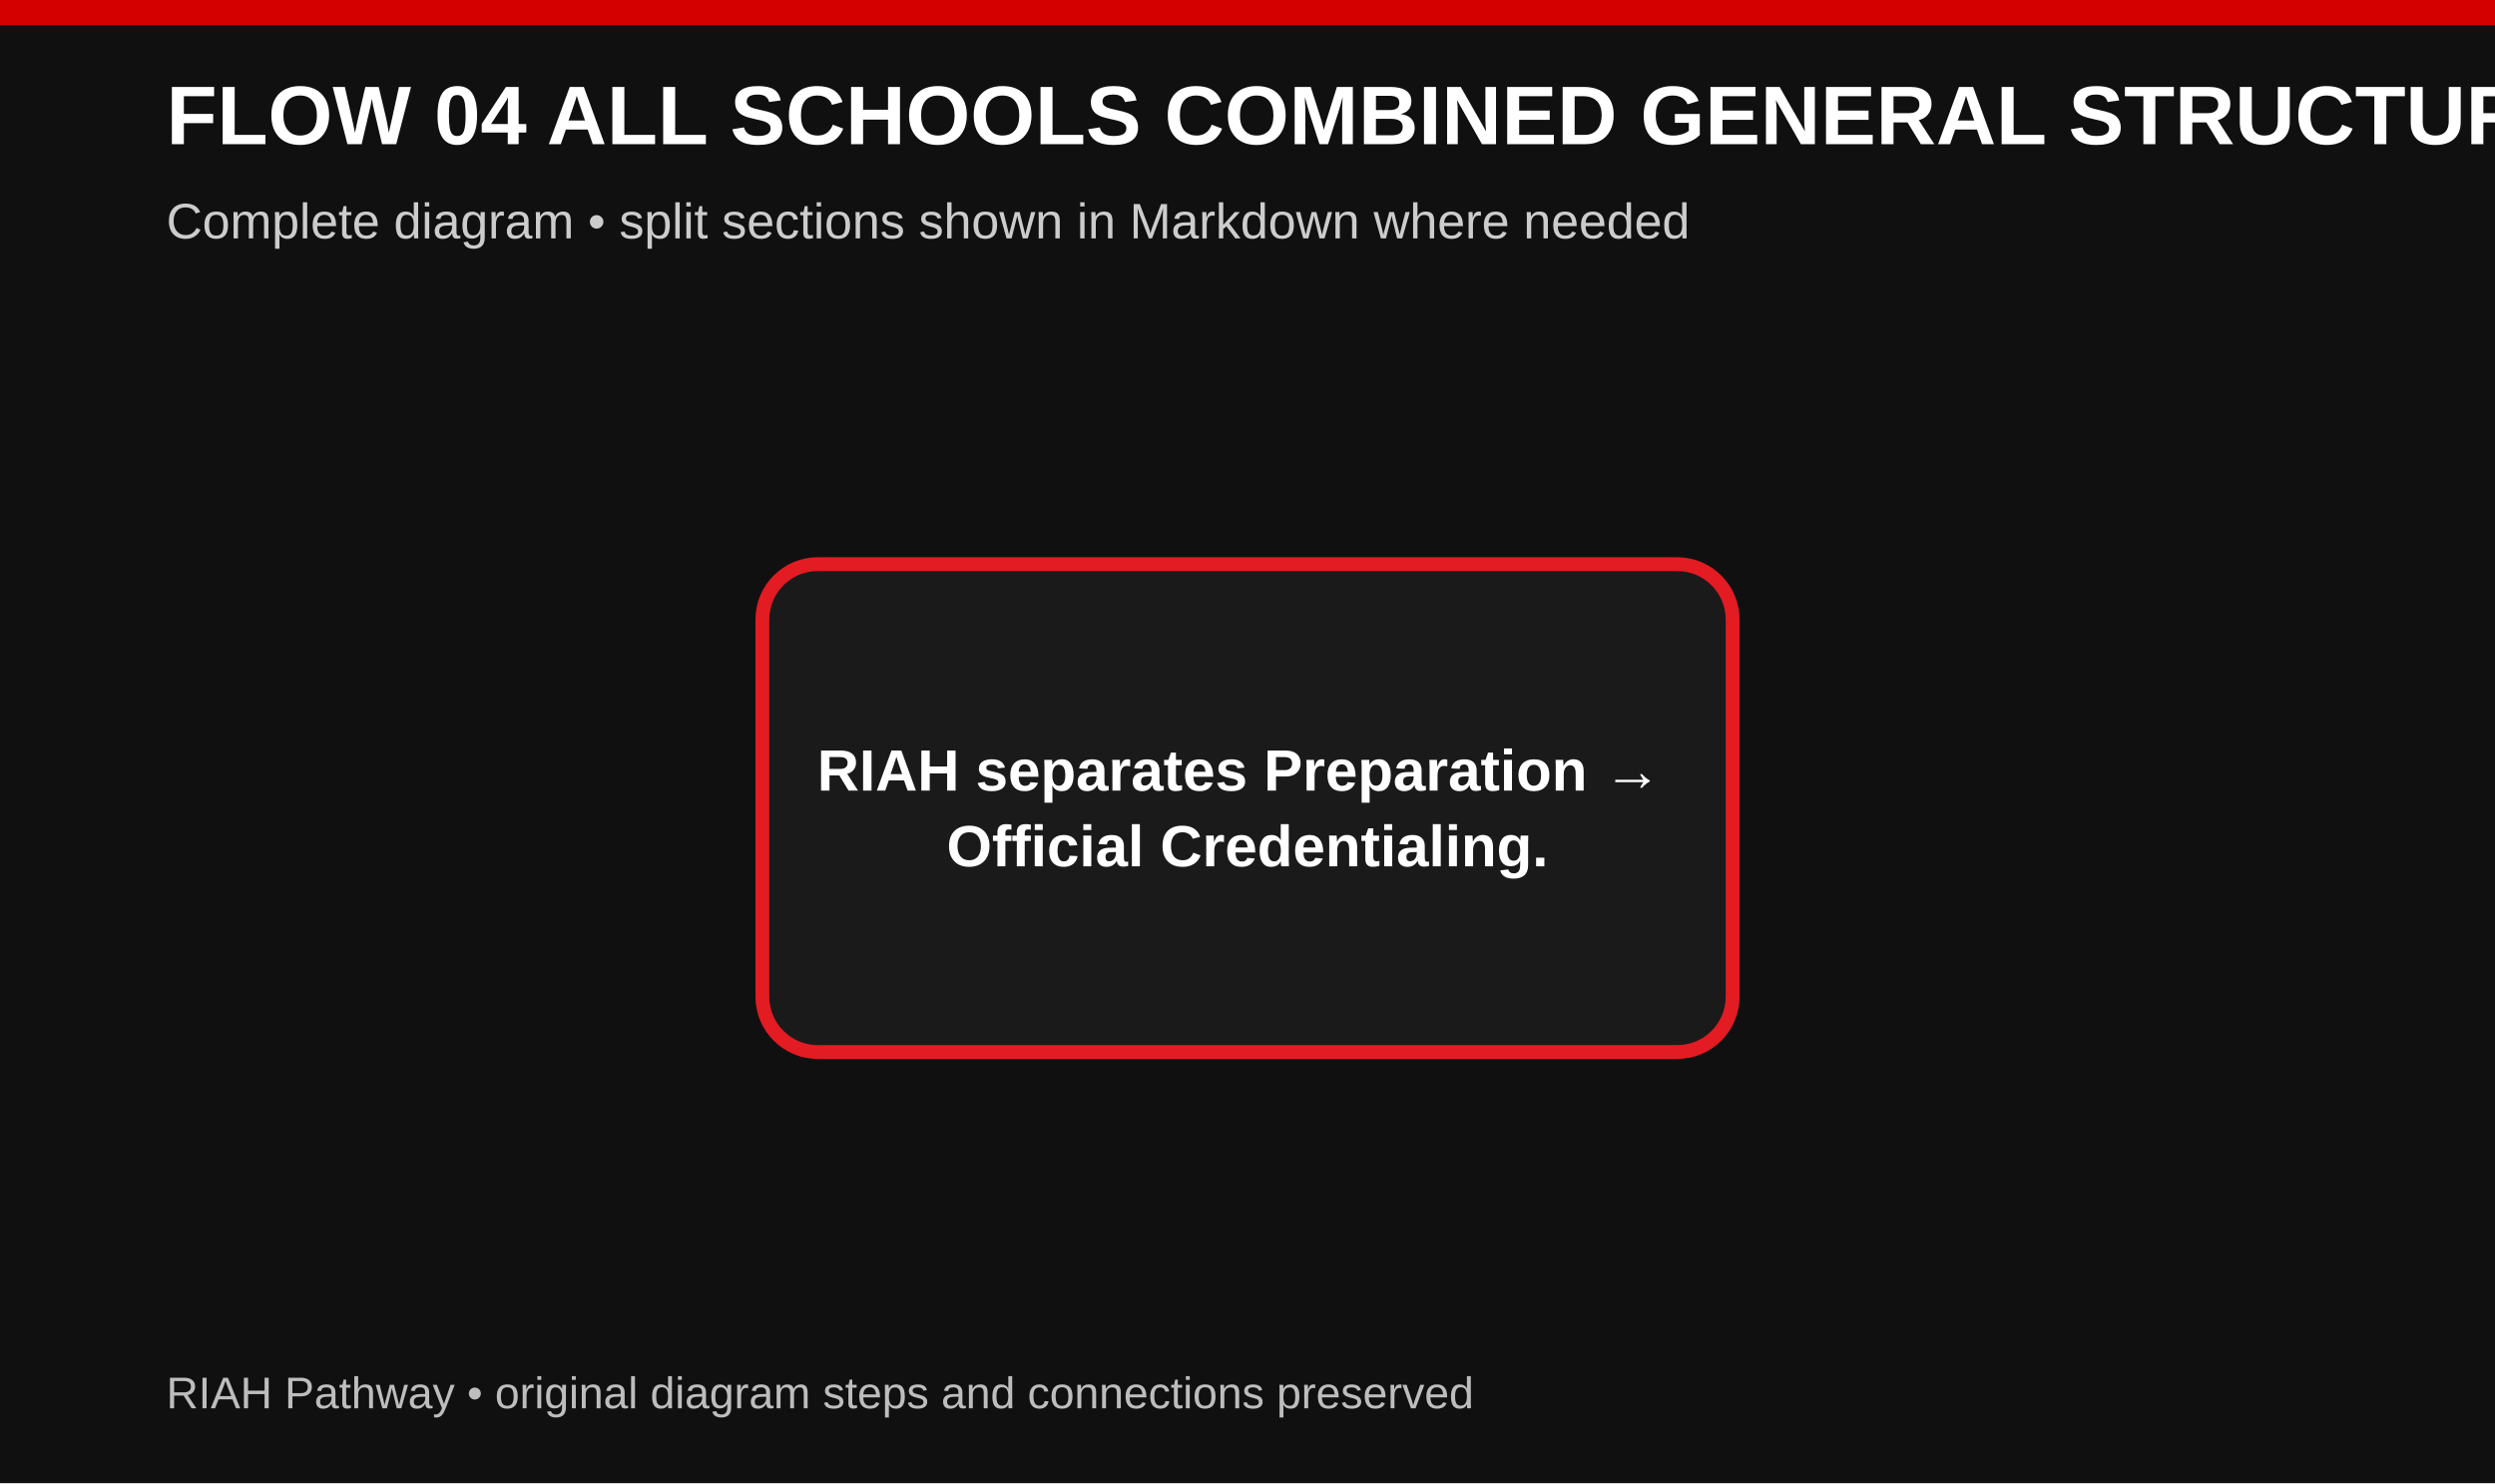
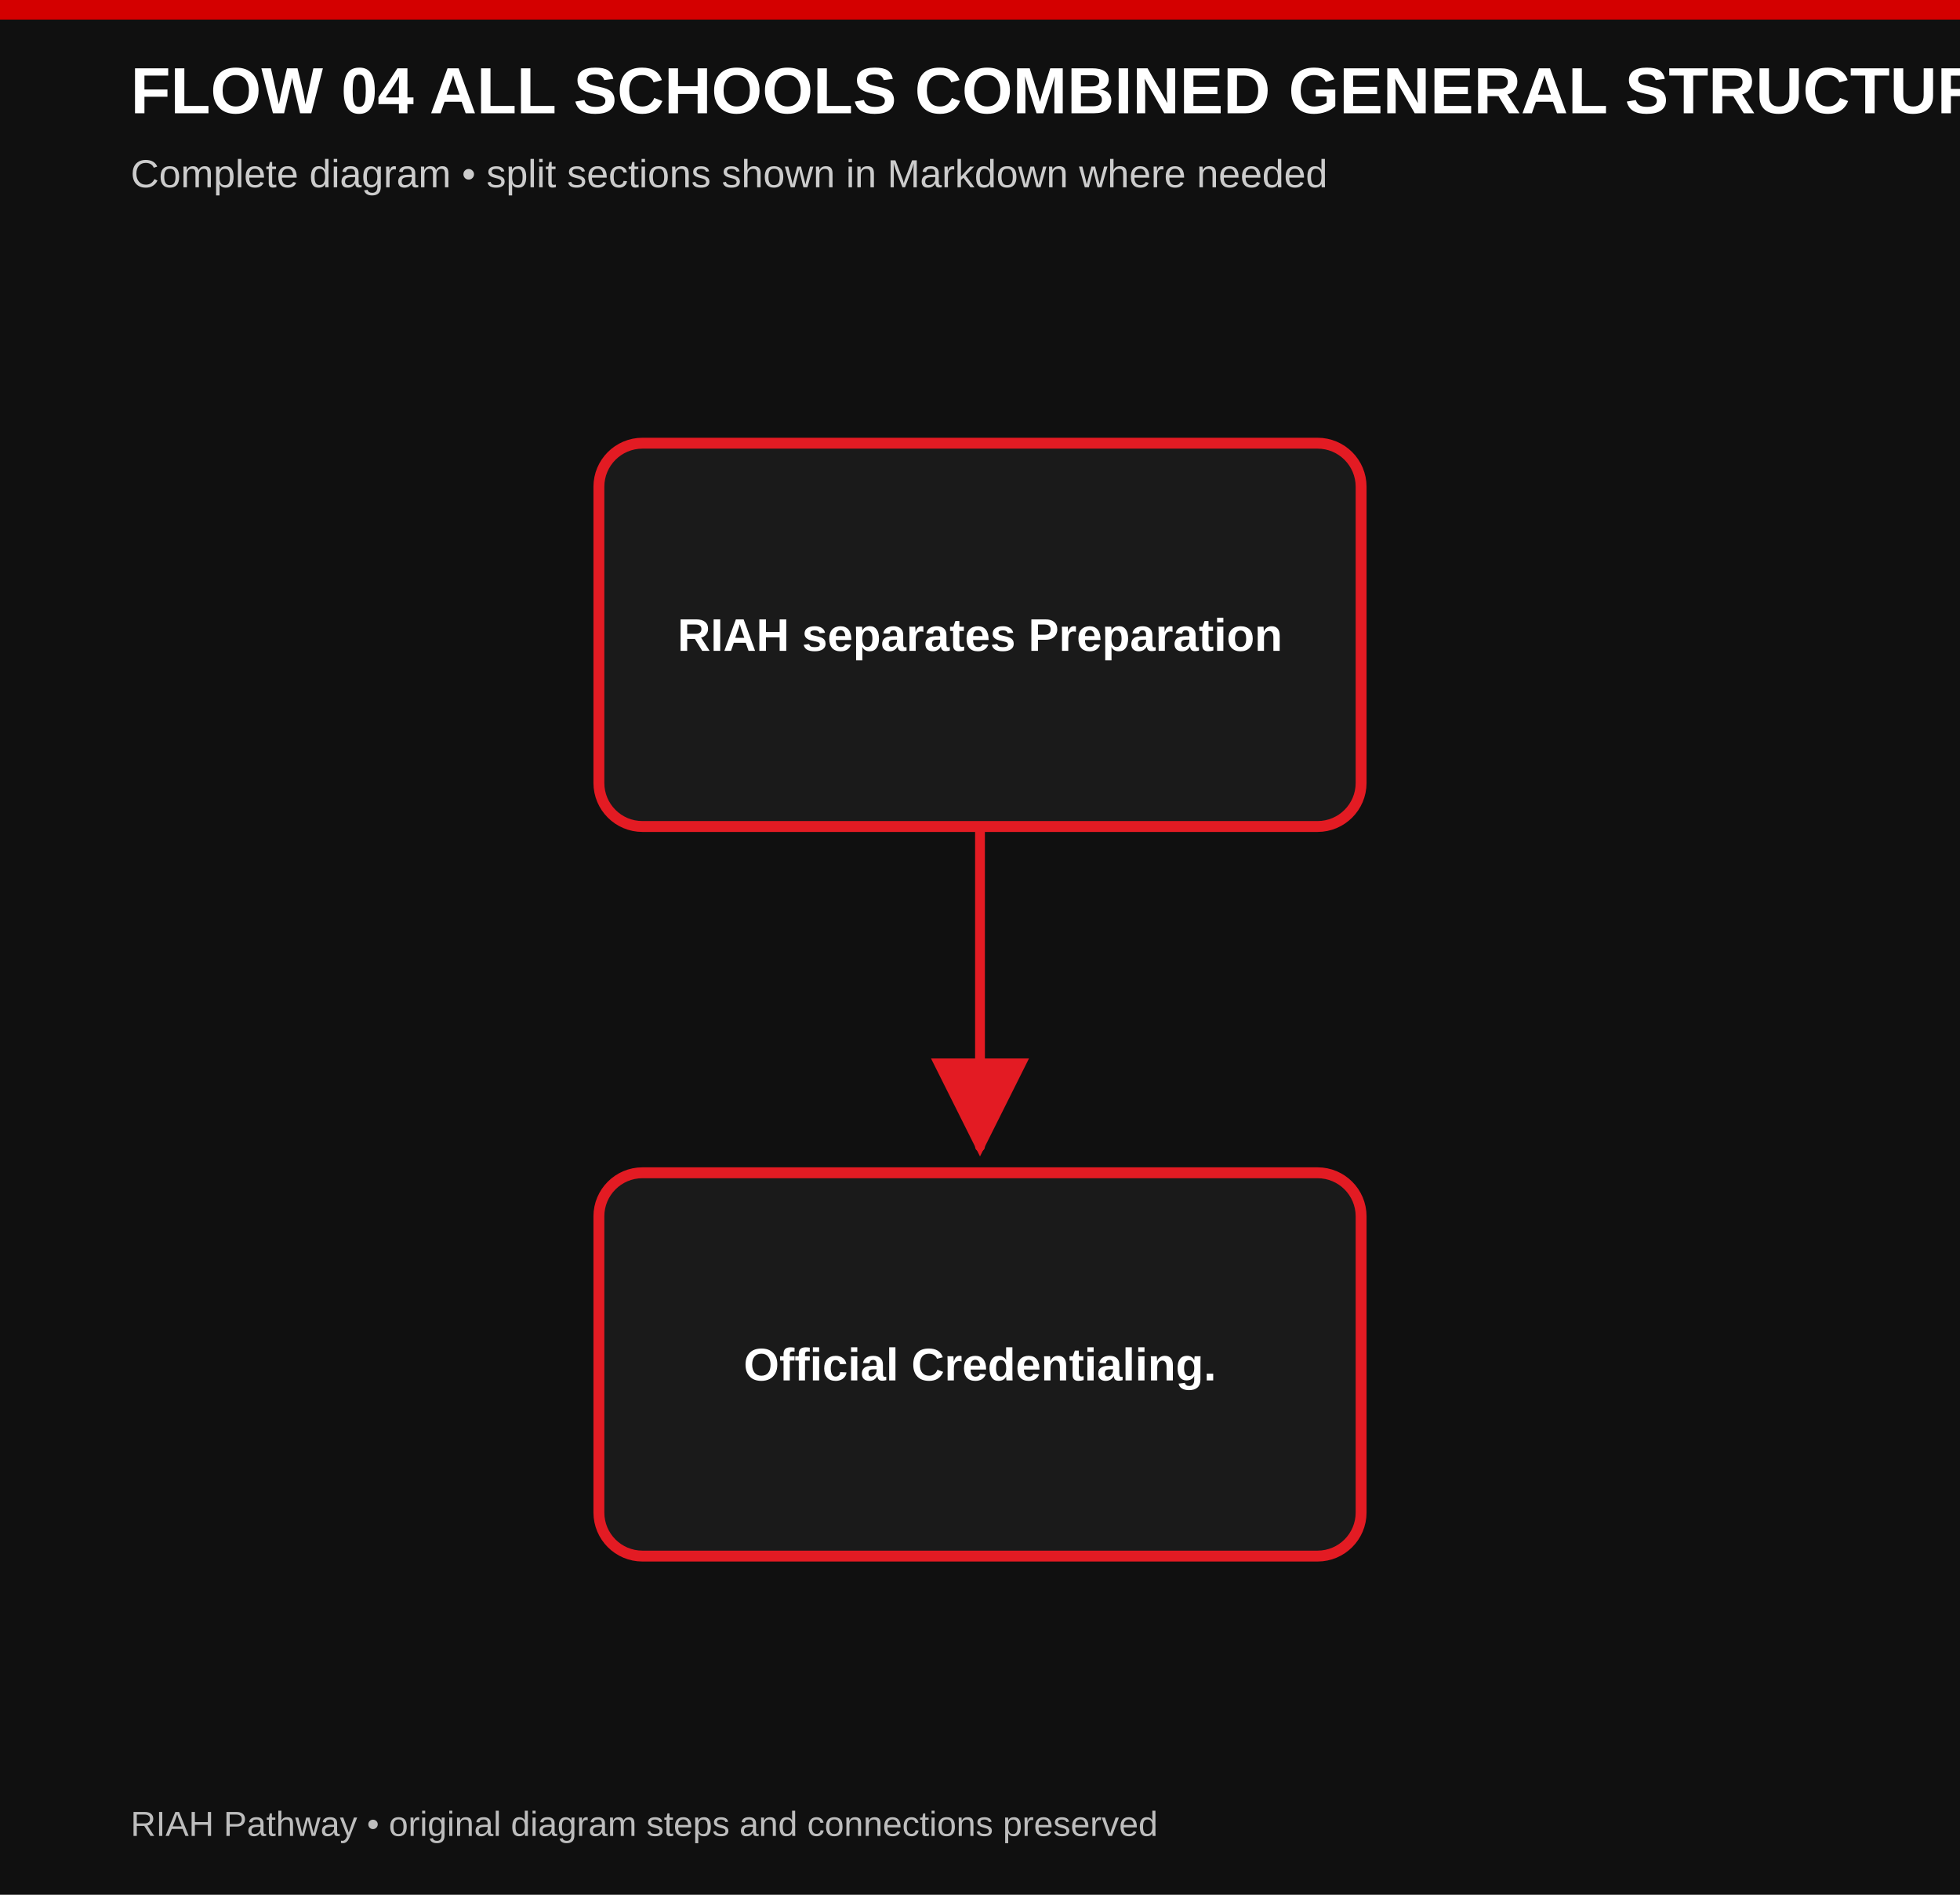
- <svg xmlns="http://www.w3.org/2000/svg" width="900" height="535" viewBox="0 0 900 535" role="img" aria-label="FLOW 04 ALL SCHOOLS COMBINED GENERAL STRUCTURE">
+ <svg xmlns="http://www.w3.org/2000/svg" width="900" height="870" viewBox="0 0 900 870" role="img" aria-label="FLOW 04 ALL SCHOOLS COMBINED GENERAL STRUCTURE">
  <defs>
    <marker id="arrow" markerWidth="10" markerHeight="10" refX="9" refY="5" orient="auto">
      <path d="M0,0 L10,5 L0,10 Z" fill="#E31B23" />
    </marker>
  </defs>
-   <rect width="900" height="535" fill="#101010" />
+   <rect width="900" height="870" fill="#101010" />
  <rect width="900" height="9" fill="#D40000" />
  <text x="60" y="52" fill="#FFFFFF" font-family="Arial,DejaVu Sans,sans-serif" font-size="30" font-weight="700">FLOW 04 ALL SCHOOLS COMBINED GENERAL STRUCTURE</text>
  <text x="60" y="86" fill="#CCCCCC" font-family="Arial,DejaVu Sans,sans-serif" font-size="18">Complete diagram • split sections shown in Markdown where needed</text>
+   <path d="M450,379.5 L450,453 L450,453 L450,526.5" stroke="#E31B23" stroke-width="4.5" fill="none" stroke-linecap="round" stroke-linejoin="round" marker-end="url(#arrow)" />
  <rect x="275" y="203.5" width="350" height="176" rx="20" fill="#1A1A1A" stroke="#E31B23" stroke-width="5" />
-   <text x="450" y="285.2" font-family="Arial,DejaVu Sans,sans-serif" fill="#FFFFFF" font-size="21" font-weight="700" text-anchor="middle">
-     <tspan x="450" dy="0">RIAH separates Preparation →</tspan>
-     <tspan x="450" dy="27.3">Official Credentialing.</tspan>
+   <text x="450" y="298.85" font-family="Arial,DejaVu Sans,sans-serif" fill="#FFFFFF" font-size="21" font-weight="700" text-anchor="middle">
+     <tspan x="450" dy="0">RIAH separates Preparation</tspan>
  </text>
-   <text x="60" y="508" fill="#BDBDBD" font-family="Arial,DejaVu Sans,sans-serif" font-size="16">RIAH Pathway • original diagram steps and connections preserved</text>
+   <rect x="275" y="538.5" width="350" height="176" rx="20" fill="#1A1A1A" stroke="#E31B23" stroke-width="5" />
+   <text x="450" y="633.85" font-family="Arial,DejaVu Sans,sans-serif" fill="#FFFFFF" font-size="21" font-weight="700" text-anchor="middle">
+     <tspan x="450" dy="0">Official Credentialing.</tspan>
+   </text>
+   <text x="60" y="843" fill="#BDBDBD" font-family="Arial,DejaVu Sans,sans-serif" font-size="16">RIAH Pathway • original diagram steps and connections preserved</text>
</svg>
